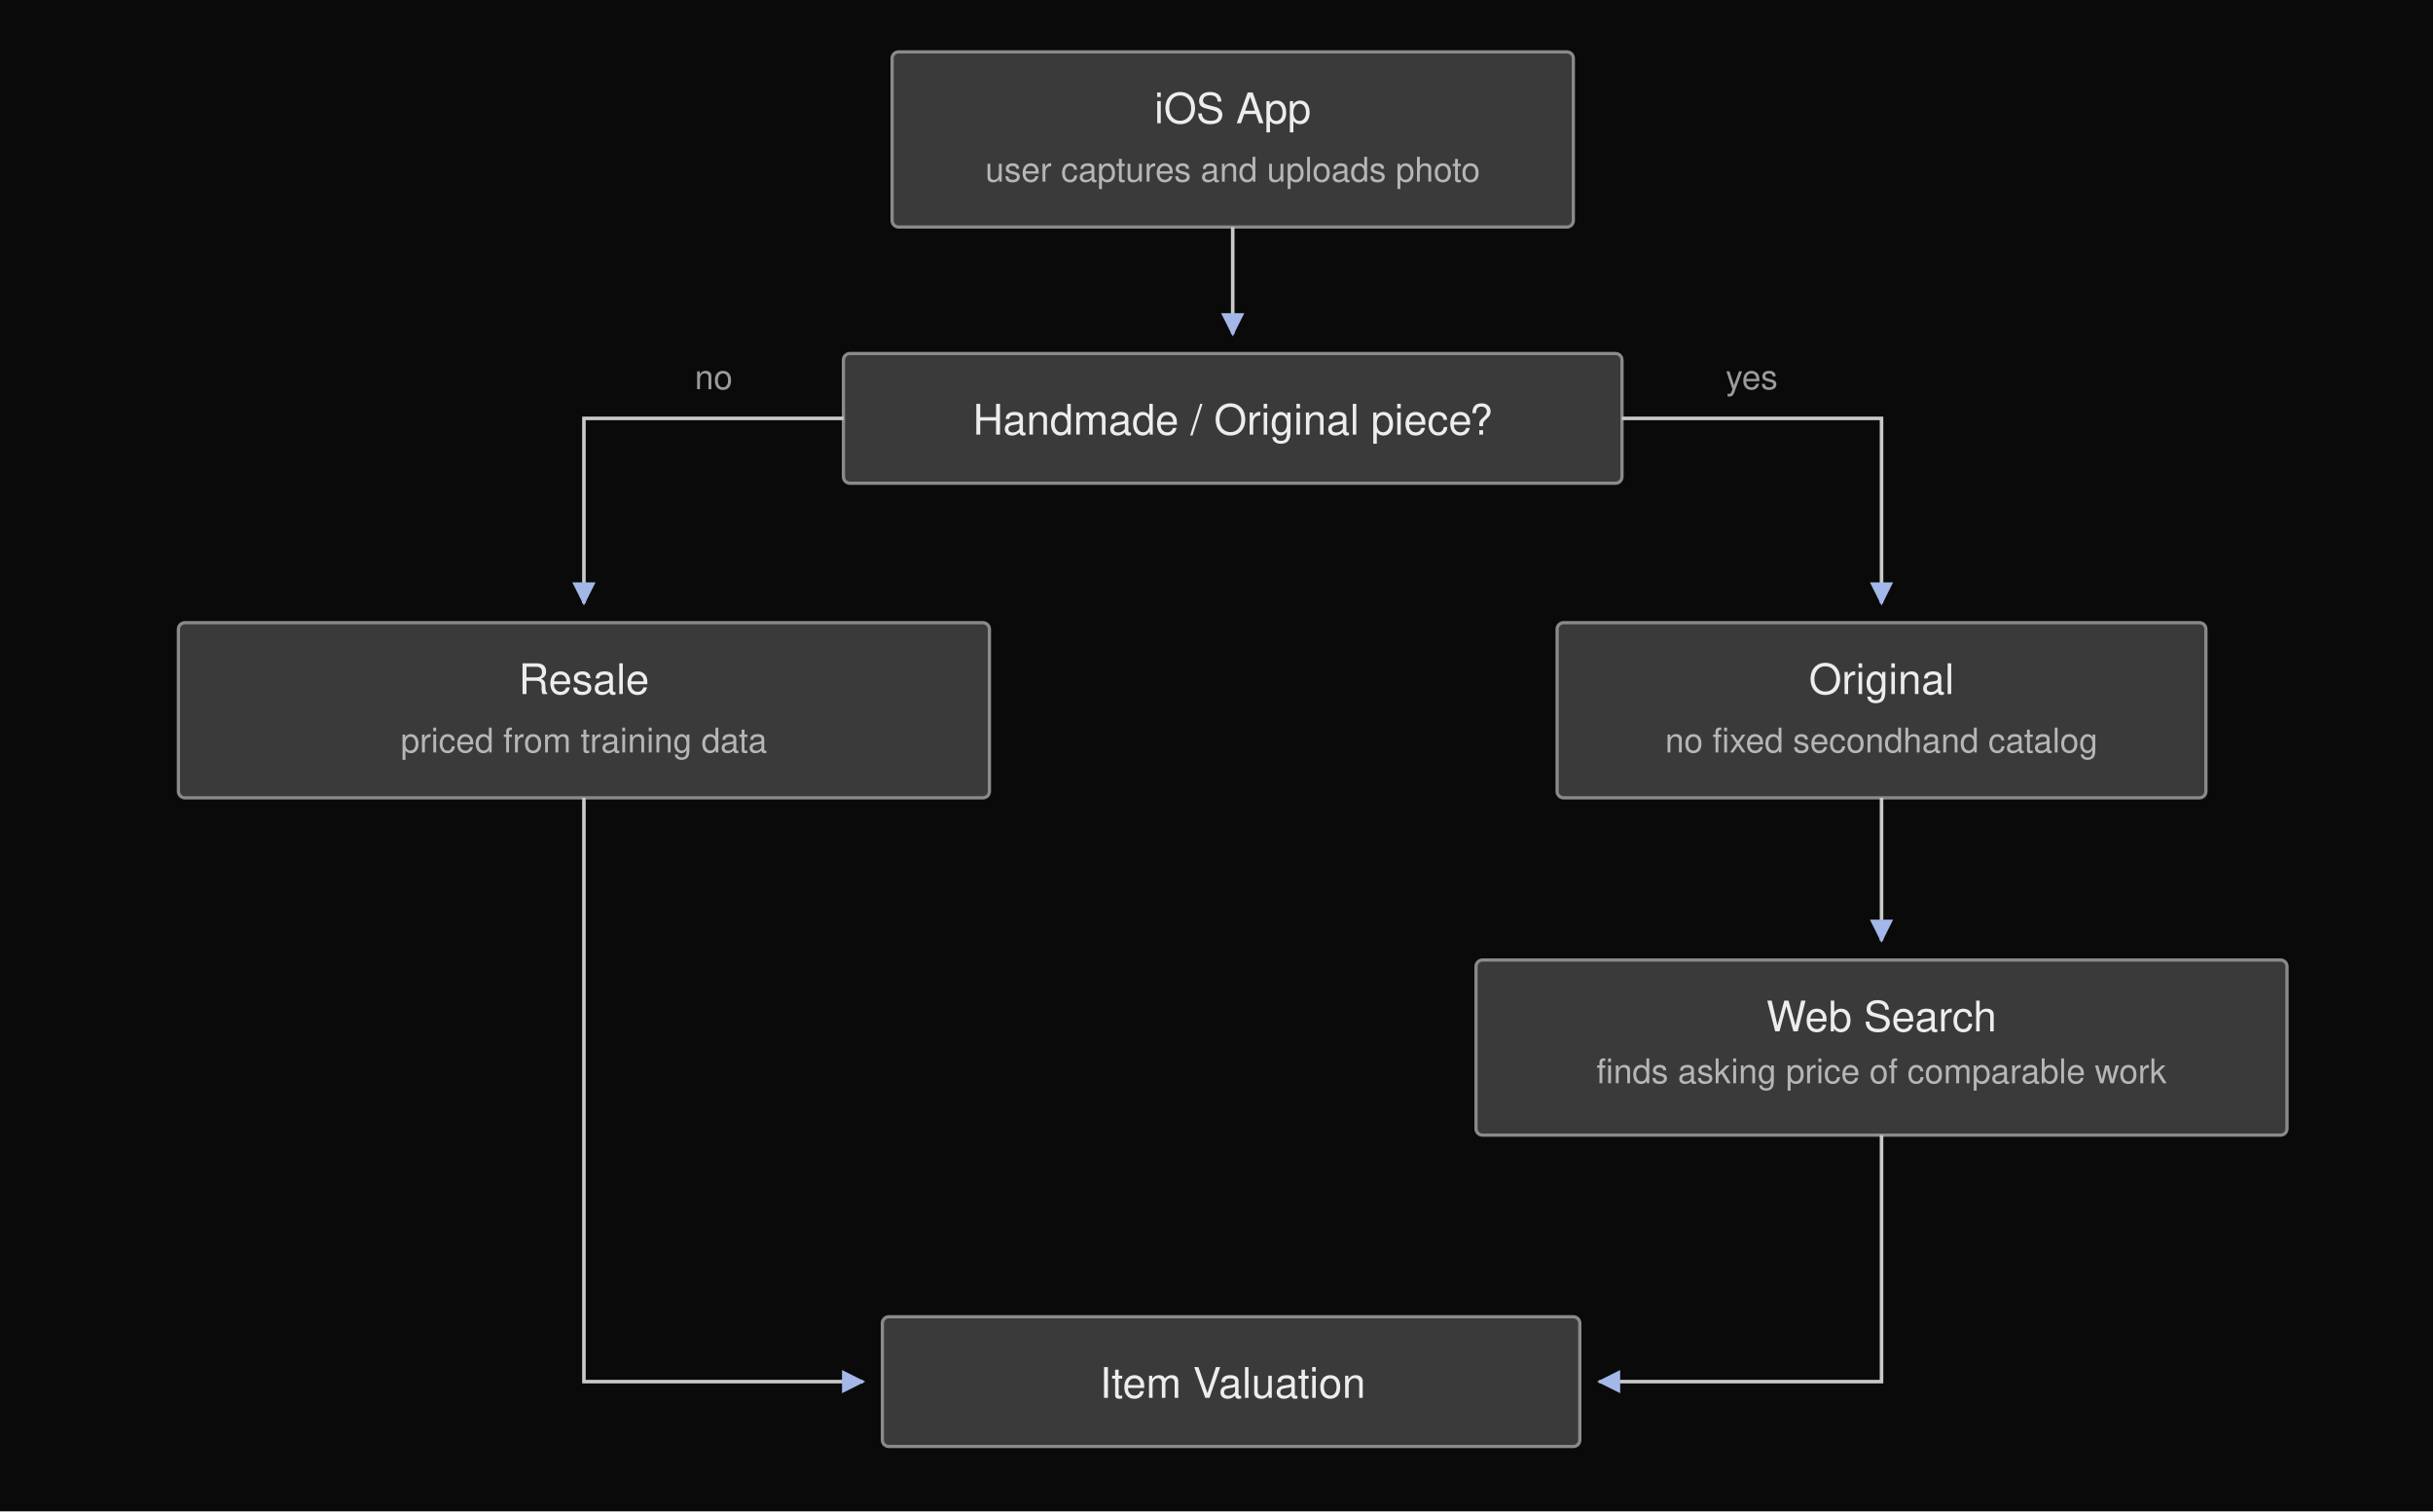
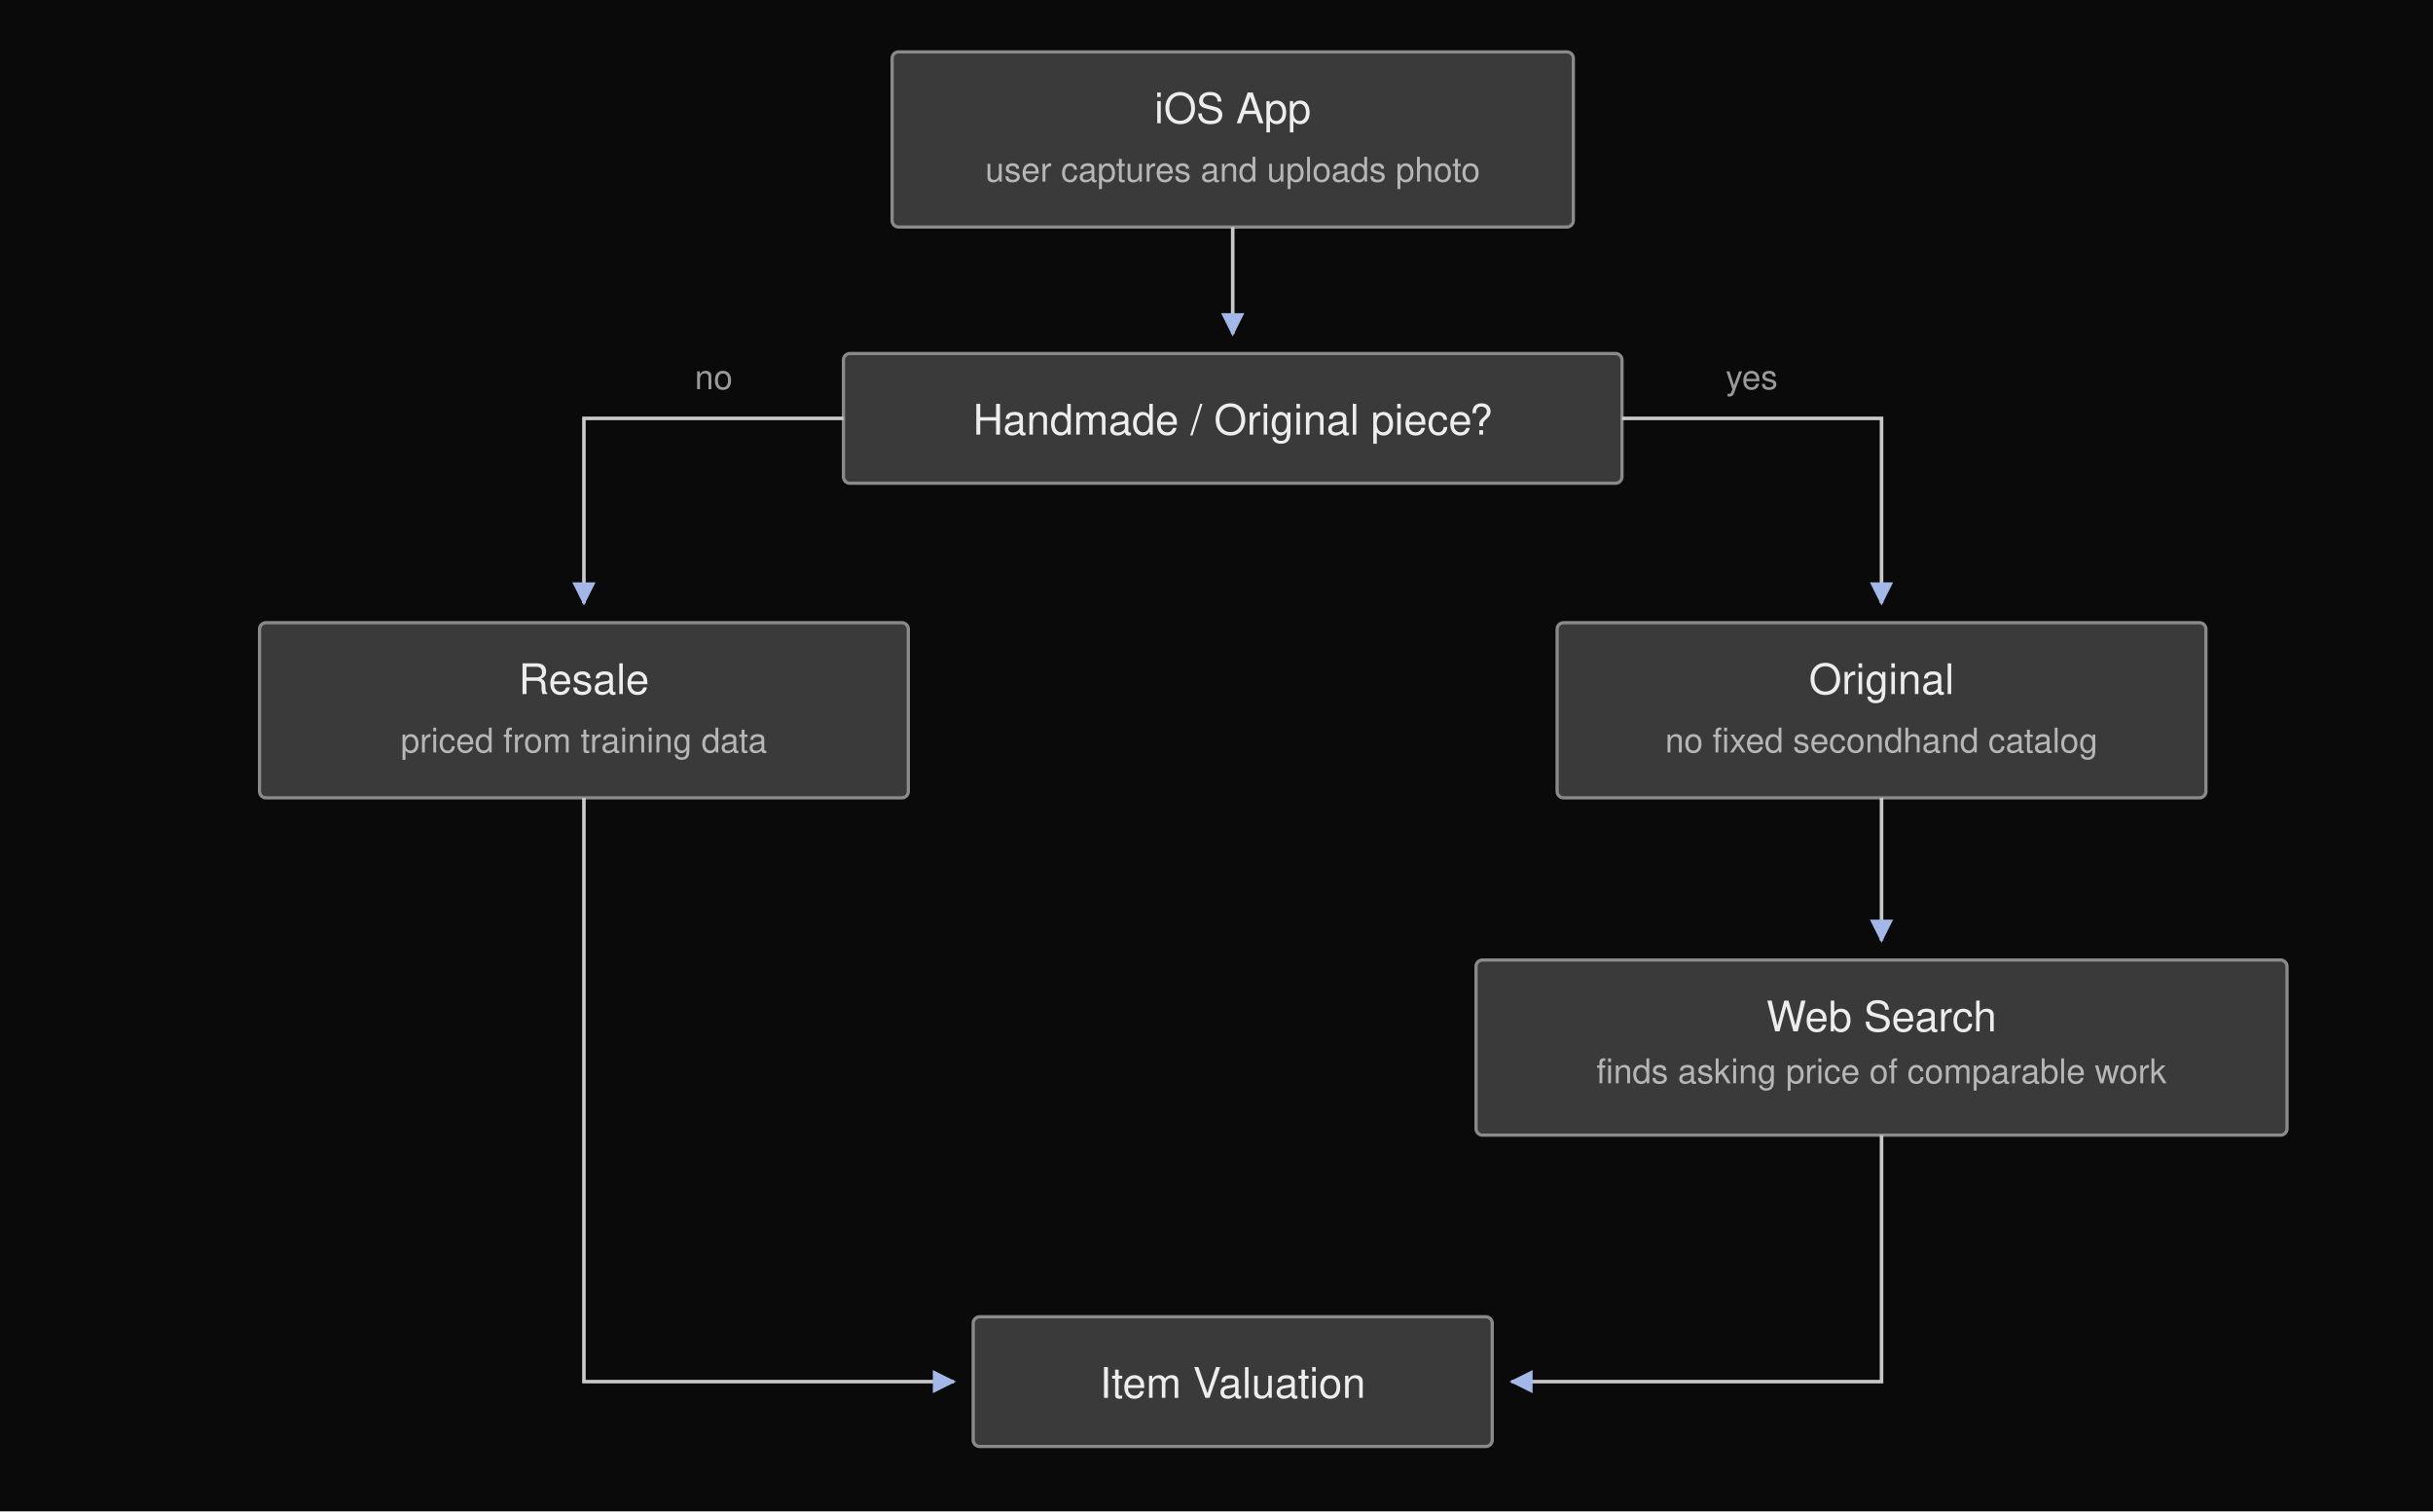
<svg xmlns="http://www.w3.org/2000/svg" width="750" height="466" viewBox="0 0 750 466" font-family="IBM Plex Sans, -apple-system, BlinkMacSystemFont, Segoe UI, Helvetica, Arial, sans-serif" role="img" aria-label="The pricing fork. After a photo is uploaded, the app asks whether the item is handmade or an original piece. If no, it is a resale item priced from training data, with no further step. If yes, it is an original with no fixed secondhand catalog, so one web search finds the asking price of comparable work. Both paths end in an item valuation.">
  <defs>
    <marker id="m4" viewBox="0 0 10 10" refX="9" refY="5" markerWidth="6.5" markerHeight="6.5" orient="auto-start-reverse">
      <path d="M 0 0 L 10 5 L 0 10 z" fill="#a3b8e8" />
    </marker>
  </defs>
  <rect x="0" y="0" width="750" height="466" fill="#0a0a0a" />
  <rect x="275" y="16" width="210" height="54" rx="2" fill="#3a3a3a" stroke="#8a8a8a" stroke-width="1" />
  <text x="380" y="38" fill="#ededed" font-size="13" font-weight="500" text-anchor="middle">iOS App</text>
  <text x="380" y="56" fill="#b6b6b6" font-size="10.5" text-anchor="middle">user captures and uploads photo</text>
  <line x1="380" y1="70" x2="380" y2="103" fill="none" stroke="#c9c9c9" stroke-width="1.1" marker-end="url(#m4)" />
  <rect x="260" y="109" width="240" height="40" rx="2" fill="#3a3a3a" stroke="#8a8a8a" stroke-width="1" />
  <text x="380" y="134" fill="#ededed" font-size="13" font-weight="500" text-anchor="middle">Handmade / Original piece?</text>
  <polyline points="260,129 180,129 180,186" fill="none" stroke="#c9c9c9" stroke-width="1.1" marker-end="url(#m4)" />
  <text x="220" y="120" fill="#9b9b9b" font-size="10.5" text-anchor="middle">no</text>
  <polyline points="500,129 580,129 580,186" fill="none" stroke="#c9c9c9" stroke-width="1.1" marker-end="url(#m4)" />
  <text x="540" y="120" fill="#9b9b9b" font-size="10.5" text-anchor="middle">yes</text>
-   <rect x="55" y="192" width="250" height="54" rx="2" fill="#3a3a3a" stroke="#8a8a8a" stroke-width="1" />
+   <rect x="80" y="192" width="200" height="54" rx="2" fill="#3a3a3a" stroke="#8a8a8a" stroke-width="1" />
  <text x="180" y="214" fill="#ededed" font-size="13" font-weight="500" text-anchor="middle">Resale</text>
  <text x="180" y="232" fill="#b6b6b6" font-size="10.5" text-anchor="middle">priced from training data</text>
  <rect x="480" y="192" width="200" height="54" rx="2" fill="#3a3a3a" stroke="#8a8a8a" stroke-width="1" />
  <text x="580" y="214" fill="#ededed" font-size="13" font-weight="500" text-anchor="middle">Original</text>
  <text x="580" y="232" fill="#b6b6b6" font-size="10.5" text-anchor="middle">no fixed secondhand catalog</text>
  <line x1="580" y1="246" x2="580" y2="290" fill="none" stroke="#c9c9c9" stroke-width="1.1" marker-end="url(#m4)" />
  <rect x="455" y="296" width="250" height="54" rx="2" fill="#3a3a3a" stroke="#8a8a8a" stroke-width="1" />
  <text x="580" y="318" fill="#ededed" font-size="13" font-weight="500" text-anchor="middle">Web Search</text>
  <text x="580" y="334" fill="#b6b6b6" font-size="10.5" text-anchor="middle">finds asking price of comparable work</text>
-   <polyline points="180,246 180,426 266,426" fill="none" stroke="#c9c9c9" stroke-width="1.1" marker-end="url(#m4)" />
-   <polyline points="580,350 580,426 493,426" fill="none" stroke="#c9c9c9" stroke-width="1.1" marker-end="url(#m4)" />
-   <rect x="272" y="406" width="215" height="40" rx="2" fill="#3a3a3a" stroke="#8a8a8a" stroke-width="1" />
+   <polyline points="180,246 180,426 294,426" fill="none" stroke="#c9c9c9" stroke-width="1.1" marker-end="url(#m4)" />
+   <polyline points="580,350 580,426 466,426" fill="none" stroke="#c9c9c9" stroke-width="1.1" marker-end="url(#m4)" />
+   <rect x="300" y="406" width="160" height="40" rx="2" fill="#3a3a3a" stroke="#8a8a8a" stroke-width="1" />
  <text x="380" y="431" fill="#ededed" font-size="13" font-weight="500" text-anchor="middle">Item Valuation</text>
</svg>
